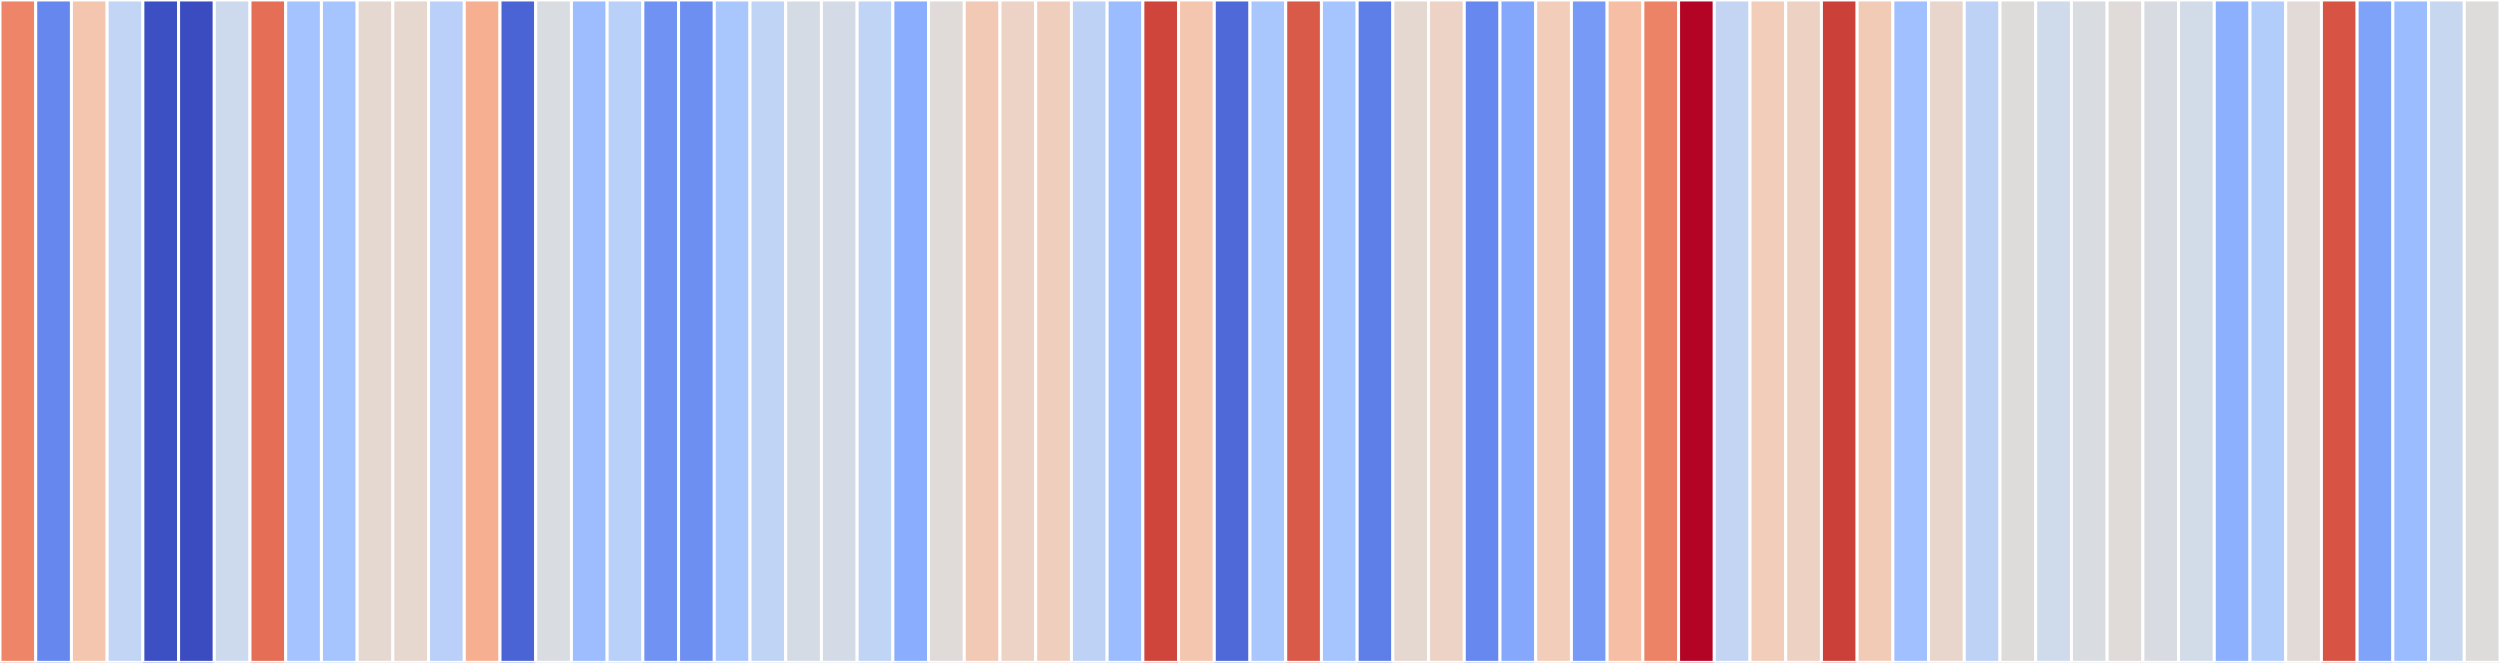
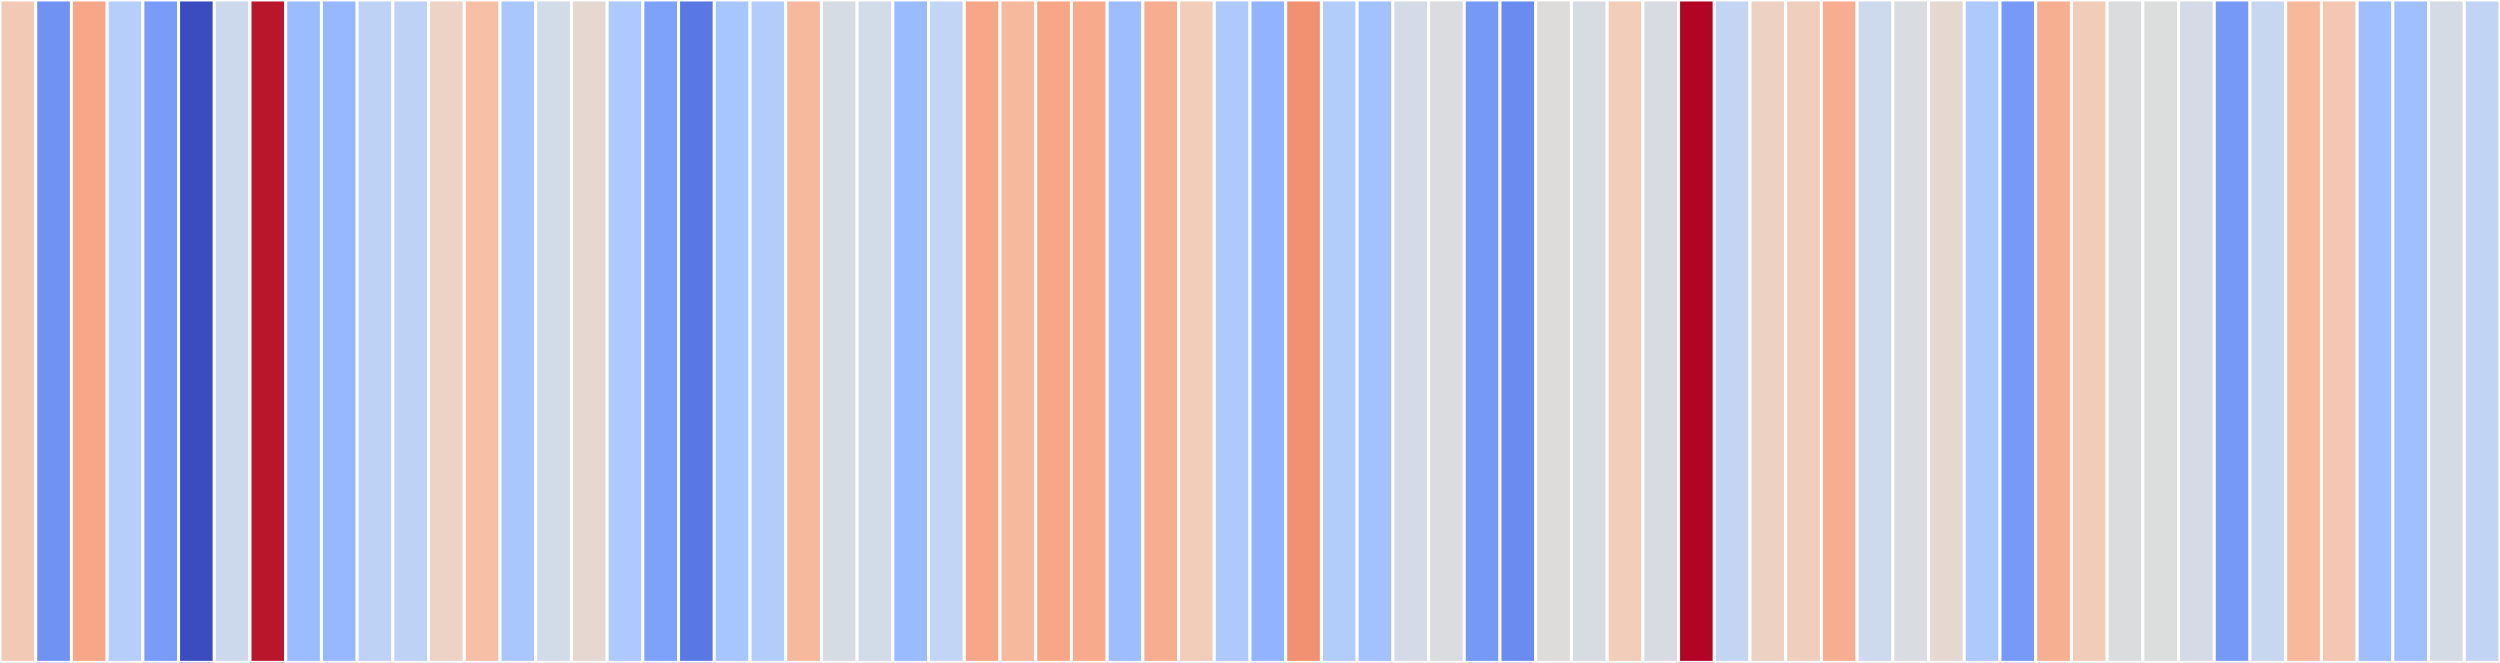
<svg xmlns="http://www.w3.org/2000/svg" width="837pt" height="221.76pt" viewBox="0 0 837 221.76" version="1.1">
  <defs>
    <style type="text/css">*{stroke-linejoin: round; stroke-linecap: butt}</style>
  </defs>
  <g id="figure_1">
    <g id="patch_1">
      <path d="M 0 221.76  L 837 221.76  L 837 0  L 0 0  z " style="fill: #ffffff" />
    </g>
    <g id="axes_1">
      <g id="QuadMesh_1">
-         <path d="M 0 -0  L 11.957 -0  L 11.957 221.76  L 0 221.76  L 0 -0  " clip-path="url(#p0e5d6ec782)" style="fill: #ee8468; stroke: #ffffff" />
-         <path d="M 11.957 -0  L 23.914 -0  L 23.914 221.76  L 11.957 221.76  L 11.957 -0  " clip-path="url(#p0e5d6ec782)" style="fill: #6687ed; stroke: #ffffff" />
-         <path d="M 23.914 -0  L 35.871 -0  L 35.871 221.76  L 23.914 221.76  L 23.914 -0  " clip-path="url(#p0e5d6ec782)" style="fill: #f4c6af; stroke: #ffffff" />
-         <path d="M 35.871 -0  L 47.829 -0  L 47.829 221.76  L 35.871 221.76  L 35.871 -0  " clip-path="url(#p0e5d6ec782)" style="fill: #c3d5f4; stroke: #ffffff" />
-         <path d="M 47.829 -0  L 59.786 -0  L 59.786 221.76  L 47.829 221.76  L 47.829 -0  " clip-path="url(#p0e5d6ec782)" style="fill: #3d50c3; stroke: #ffffff" />
-         <path d="M 59.786 -0  L 71.743 -0  L 71.743 221.76  L 59.786 221.76  L 59.786 -0  " clip-path="url(#p0e5d6ec782)" style="fill: #3b4cc0; stroke: #ffffff" />
-         <path d="M 71.743 -0  L 83.7 -0  L 83.7 221.76  L 71.743 221.76  L 71.743 -0  " clip-path="url(#p0e5d6ec782)" style="fill: #cdd9ec; stroke: #ffffff" />
-         <path d="M 83.7 -0  L 95.657 -0  L 95.657 221.76  L 83.7 221.76  L 83.7 -0  " clip-path="url(#p0e5d6ec782)" style="fill: #e46e56; stroke: #ffffff" />
-         <path d="M 95.657 -0  L 107.614 -0  L 107.614 221.76  L 95.657 221.76  L 95.657 -0  " clip-path="url(#p0e5d6ec782)" style="fill: #a5c3fe; stroke: #ffffff" />
-         <path d="M 107.614 -0  L 119.571 -0  L 119.571 221.76  L 107.614 221.76  L 107.614 -0  " clip-path="url(#p0e5d6ec782)" style="fill: #a6c4fe; stroke: #ffffff" />
-         <path d="M 119.571 -0  L 131.529 -0  L 131.529 221.76  L 119.571 221.76  L 119.571 -0  " clip-path="url(#p0e5d6ec782)" style="fill: #e5d8d1; stroke: #ffffff" />
-         <path d="M 131.529 -0  L 143.486 -0  L 143.486 221.76  L 131.529 221.76  L 131.529 -0  " clip-path="url(#p0e5d6ec782)" style="fill: #e6d7cf; stroke: #ffffff" />
-         <path d="M 143.486 -0  L 155.443 -0  L 155.443 221.76  L 143.486 221.76  L 143.486 -0  " clip-path="url(#p0e5d6ec782)" style="fill: #bad0f8; stroke: #ffffff" />
-         <path d="M 155.443 -0  L 167.4 -0  L 167.4 221.76  L 155.443 221.76  L 155.443 -0  " clip-path="url(#p0e5d6ec782)" style="fill: #f7af91; stroke: #ffffff" />
-         <path d="M 167.4 -0  L 179.357 -0  L 179.357 221.76  L 167.4 221.76  L 167.4 -0  " clip-path="url(#p0e5d6ec782)" style="fill: #4b64d5; stroke: #ffffff" />
-         <path d="M 179.357 -0  L 191.314 -0  L 191.314 221.76  L 179.357 221.76  L 179.357 -0  " clip-path="url(#p0e5d6ec782)" style="fill: #d9dce1; stroke: #ffffff" />
-         <path d="M 191.314 -0  L 203.271 -0  L 203.271 221.76  L 191.314 221.76  L 191.314 -0  " clip-path="url(#p0e5d6ec782)" style="fill: #9dbdff; stroke: #ffffff" />
-         <path d="M 203.271 -0  L 215.229 -0  L 215.229 221.76  L 203.271 221.76  L 203.271 -0  " clip-path="url(#p0e5d6ec782)" style="fill: #b9d0f9; stroke: #ffffff" />
-         <path d="M 215.229 -0  L 227.186 -0  L 227.186 221.76  L 215.229 221.76  L 215.229 -0  " clip-path="url(#p0e5d6ec782)" style="fill: #6f92f3; stroke: #ffffff" />
-         <path d="M 227.186 -0  L 239.143 -0  L 239.143 221.76  L 227.186 221.76  L 227.186 -0  " clip-path="url(#p0e5d6ec782)" style="fill: #6c8ff1; stroke: #ffffff" />
-         <path d="M 239.143 -0  L 251.1 -0  L 251.1 221.76  L 239.143 221.76  L 239.143 -0  " clip-path="url(#p0e5d6ec782)" style="fill: #aac7fd; stroke: #ffffff" />
-         <path d="M 251.1 -0  L 263.057 -0  L 263.057 221.76  L 251.1 221.76  L 251.1 -0  " clip-path="url(#p0e5d6ec782)" style="fill: #c0d4f5; stroke: #ffffff" />
-         <path d="M 263.057 -0  L 275.014 -0  L 275.014 221.76  L 263.057 221.76  L 263.057 -0  " clip-path="url(#p0e5d6ec782)" style="fill: #d5dbe5; stroke: #ffffff" />
-         <path d="M 275.014 -0  L 286.971 -0  L 286.971 221.76  L 275.014 221.76  L 275.014 -0  " clip-path="url(#p0e5d6ec782)" style="fill: #d4dbe6; stroke: #ffffff" />
-         <path d="M 286.971 -0  L 298.929 -0  L 298.929 221.76  L 286.971 221.76  L 286.971 -0  " clip-path="url(#p0e5d6ec782)" style="fill: #c0d4f5; stroke: #ffffff" />
-         <path d="M 298.929 -0  L 310.886 -0  L 310.886 221.76  L 298.929 221.76  L 298.929 -0  " clip-path="url(#p0e5d6ec782)" style="fill: #8badfd; stroke: #ffffff" />
-         <path d="M 310.886 -0  L 322.843 -0  L 322.843 221.76  L 310.886 221.76  L 310.886 -0  " clip-path="url(#p0e5d6ec782)" style="fill: #e0dbd8; stroke: #ffffff" />
-         <path d="M 322.843 -0  L 334.8 -0  L 334.8 221.76  L 322.843 221.76  L 322.843 -0  " clip-path="url(#p0e5d6ec782)" style="fill: #f2c9b4; stroke: #ffffff" />
-         <path d="M 334.8 -0  L 346.757 -0  L 346.757 221.76  L 334.8 221.76  L 334.8 -0  " clip-path="url(#p0e5d6ec782)" style="fill: #ecd3c5; stroke: #ffffff" />
-         <path d="M 346.757 -0  L 358.714 -0  L 358.714 221.76  L 346.757 221.76  L 346.757 -0  " clip-path="url(#p0e5d6ec782)" style="fill: #efcebd; stroke: #ffffff" />
-         <path d="M 358.714 -0  L 370.671 -0  L 370.671 221.76  L 358.714 221.76  L 358.714 -0  " clip-path="url(#p0e5d6ec782)" style="fill: #bed2f6; stroke: #ffffff" />
-         <path d="M 370.671 -0  L 382.629 -0  L 382.629 221.76  L 370.671 221.76  L 370.671 -0  " clip-path="url(#p0e5d6ec782)" style="fill: #9bbcff; stroke: #ffffff" />
-         <path d="M 382.629 -0  L 394.586 -0  L 394.586 221.76  L 382.629 221.76  L 382.629 -0  " clip-path="url(#p0e5d6ec782)" style="fill: #cf453c; stroke: #ffffff" />
-         <path d="M 394.586 -0  L 406.543 -0  L 406.543 221.76  L 394.586 221.76  L 394.586 -0  " clip-path="url(#p0e5d6ec782)" style="fill: #f4c6af; stroke: #ffffff" />
-         <path d="M 406.543 -0  L 418.5 -0  L 418.5 221.76  L 406.543 221.76  L 406.543 -0  " clip-path="url(#p0e5d6ec782)" style="fill: #4f69d9; stroke: #ffffff" />
-         <path d="M 418.5 -0  L 430.457 -0  L 430.457 221.76  L 418.5 221.76  L 418.5 -0  " clip-path="url(#p0e5d6ec782)" style="fill: #a9c6fd; stroke: #ffffff" />
-         <path d="M 430.457 -0  L 442.414 -0  L 442.414 221.76  L 430.457 221.76  L 430.457 -0  " clip-path="url(#p0e5d6ec782)" style="fill: #da5a49; stroke: #ffffff" />
-         <path d="M 442.414 -0  L 454.371 -0  L 454.371 221.76  L 442.414 221.76  L 442.414 -0  " clip-path="url(#p0e5d6ec782)" style="fill: #a6c4fe; stroke: #ffffff" />
-         <path d="M 454.371 -0  L 466.329 -0  L 466.329 221.76  L 454.371 221.76  L 454.371 -0  " clip-path="url(#p0e5d6ec782)" style="fill: #5f7fe8; stroke: #ffffff" />
-         <path d="M 466.329 -0  L 478.286 -0  L 478.286 221.76  L 466.329 221.76  L 466.329 -0  " clip-path="url(#p0e5d6ec782)" style="fill: #e5d8d1; stroke: #ffffff" />
-         <path d="M 478.286 -0  L 490.243 -0  L 490.243 221.76  L 478.286 221.76  L 478.286 -0  " clip-path="url(#p0e5d6ec782)" style="fill: #ecd3c5; stroke: #ffffff" />
-         <path d="M 490.243 -0  L 502.2 -0  L 502.2 221.76  L 490.243 221.76  L 490.243 -0  " clip-path="url(#p0e5d6ec782)" style="fill: #6788ee; stroke: #ffffff" />
-         <path d="M 502.2 -0  L 514.157 -0  L 514.157 221.76  L 502.2 221.76  L 502.2 -0  " clip-path="url(#p0e5d6ec782)" style="fill: #85a8fc; stroke: #ffffff" />
-         <path d="M 514.157 -0  L 526.114 -0  L 526.114 221.76  L 514.157 221.76  L 514.157 -0  " clip-path="url(#p0e5d6ec782)" style="fill: #f1cdba; stroke: #ffffff" />
-         <path d="M 526.114 -0  L 538.071 -0  L 538.071 221.76  L 526.114 221.76  L 526.114 -0  " clip-path="url(#p0e5d6ec782)" style="fill: #779af7; stroke: #ffffff" />
-         <path d="M 538.071 -0  L 550.029 -0  L 550.029 221.76  L 538.071 221.76  L 538.071 -0  " clip-path="url(#p0e5d6ec782)" style="fill: #f6bea4; stroke: #ffffff" />
-         <path d="M 550.029 -0  L 561.986 -0  L 561.986 221.76  L 550.029 221.76  L 550.029 -0  " clip-path="url(#p0e5d6ec782)" style="fill: #ed8366; stroke: #ffffff" />
-         <path d="M 561.986 -0  L 573.943 -0  L 573.943 221.76  L 561.986 221.76  L 561.986 -0  " clip-path="url(#p0e5d6ec782)" style="fill: #b40426; stroke: #ffffff" />
-         <path d="M 573.943 -0  L 585.9 -0  L 585.9 221.76  L 573.943 221.76  L 573.943 -0  " clip-path="url(#p0e5d6ec782)" style="fill: #c4d5f3; stroke: #ffffff" />
-         <path d="M 585.9 -0  L 597.857 -0  L 597.857 221.76  L 585.9 221.76  L 585.9 -0  " clip-path="url(#p0e5d6ec782)" style="fill: #f1cdba; stroke: #ffffff" />
-         <path d="M 597.857 -0  L 609.814 -0  L 609.814 221.76  L 597.857 221.76  L 597.857 -0  " clip-path="url(#p0e5d6ec782)" style="fill: #edd2c3; stroke: #ffffff" />
-         <path d="M 609.814 -0  L 621.771 -0  L 621.771 221.76  L 609.814 221.76  L 609.814 -0  " clip-path="url(#p0e5d6ec782)" style="fill: #cc403a; stroke: #ffffff" />
-         <path d="M 621.771 -0  L 633.729 -0  L 633.729 221.76  L 621.771 221.76  L 621.771 -0  " clip-path="url(#p0e5d6ec782)" style="fill: #f2cbb7; stroke: #ffffff" />
-         <path d="M 633.729 -0  L 645.686 -0  L 645.686 221.76  L 633.729 221.76  L 633.729 -0  " clip-path="url(#p0e5d6ec782)" style="fill: #a1c0ff; stroke: #ffffff" />
-         <path d="M 645.686 -0  L 657.643 -0  L 657.643 221.76  L 645.686 221.76  L 645.686 -0  " clip-path="url(#p0e5d6ec782)" style="fill: #e8d6cc; stroke: #ffffff" />
-         <path d="M 657.643 -0  L 669.6 -0  L 669.6 221.76  L 657.643 221.76  L 657.643 -0  " clip-path="url(#p0e5d6ec782)" style="fill: #bed2f6; stroke: #ffffff" />
-         <path d="M 669.6 -0  L 681.557 -0  L 681.557 221.76  L 669.6 221.76  L 669.6 -0  " clip-path="url(#p0e5d6ec782)" style="fill: #dedcdb; stroke: #ffffff" />
-         <path d="M 681.557 -0  L 693.514 -0  L 693.514 221.76  L 681.557 221.76  L 681.557 -0  " clip-path="url(#p0e5d6ec782)" style="fill: #cfdaea; stroke: #ffffff" />
-         <path d="M 693.514 -0  L 705.471 -0  L 705.471 221.76  L 693.514 221.76  L 693.514 -0  " clip-path="url(#p0e5d6ec782)" style="fill: #d9dce1; stroke: #ffffff" />
-         <path d="M 705.471 -0  L 717.429 -0  L 717.429 221.76  L 705.471 221.76  L 705.471 -0  " clip-path="url(#p0e5d6ec782)" style="fill: #e0dbd8; stroke: #ffffff" />
-         <path d="M 717.429 -0  L 729.386 -0  L 729.386 221.76  L 717.429 221.76  L 717.429 -0  " clip-path="url(#p0e5d6ec782)" style="fill: #d8dce2; stroke: #ffffff" />
-         <path d="M 729.386 -0  L 741.343 -0  L 741.343 221.76  L 729.386 221.76  L 729.386 -0  " clip-path="url(#p0e5d6ec782)" style="fill: #d2dbe8; stroke: #ffffff" />
-         <path d="M 741.343 -0  L 753.3 -0  L 753.3 221.76  L 741.343 221.76  L 741.343 -0  " clip-path="url(#p0e5d6ec782)" style="fill: #8caffe; stroke: #ffffff" />
-         <path d="M 753.3 -0  L 765.257 -0  L 765.257 221.76  L 753.3 221.76  L 753.3 -0  " clip-path="url(#p0e5d6ec782)" style="fill: #b3cdfb; stroke: #ffffff" />
-         <path d="M 765.257 -0  L 777.214 -0  L 777.214 221.76  L 765.257 221.76  L 765.257 -0  " clip-path="url(#p0e5d6ec782)" style="fill: #e1dad6; stroke: #ffffff" />
-         <path d="M 777.214 -0  L 789.171 -0  L 789.171 221.76  L 777.214 221.76  L 777.214 -0  " clip-path="url(#p0e5d6ec782)" style="fill: #d75445; stroke: #ffffff" />
-         <path d="M 789.171 -0  L 801.129 -0  L 801.129 221.76  L 789.171 221.76  L 789.171 -0  " clip-path="url(#p0e5d6ec782)" style="fill: #80a3fa; stroke: #ffffff" />
-         <path d="M 801.129 -0  L 813.086 -0  L 813.086 221.76  L 801.129 221.76  L 801.129 -0  " clip-path="url(#p0e5d6ec782)" style="fill: #9bbcff; stroke: #ffffff" />
-         <path d="M 813.086 -0  L 825.043 -0  L 825.043 221.76  L 813.086 221.76  L 813.086 -0  " clip-path="url(#p0e5d6ec782)" style="fill: #c7d7f0; stroke: #ffffff" />
-         <path d="M 825.043 -0  L 837 -0  L 837 221.76  L 825.043 221.76  L 825.043 -0  " clip-path="url(#p0e5d6ec782)" style="fill: #dedcdb; stroke: #ffffff" />
+         <path d="M 0 -0  L 11.957 -0  L 11.957 221.76  L 0 221.76  L 0 -0  " clip-path="url(#paf67d5d8d4)" style="fill: #f2c9b4; stroke: #ffffff" />
+         <path d="M 11.957 -0  L 23.914 -0  L 23.914 221.76  L 11.957 221.76  L 11.957 -0  " clip-path="url(#paf67d5d8d4)" style="fill: #6f92f3; stroke: #ffffff" />
+         <path d="M 23.914 -0  L 35.871 -0  L 35.871 221.76  L 23.914 221.76  L 23.914 -0  " clip-path="url(#paf67d5d8d4)" style="fill: #f7a688; stroke: #ffffff" />
+         <path d="M 35.871 -0  L 47.829 -0  L 47.829 221.76  L 35.871 221.76  L 35.871 -0  " clip-path="url(#paf67d5d8d4)" style="fill: #b6cefa; stroke: #ffffff" />
+         <path d="M 47.829 -0  L 59.786 -0  L 59.786 221.76  L 47.829 221.76  L 47.829 -0  " clip-path="url(#paf67d5d8d4)" style="fill: #799cf8; stroke: #ffffff" />
+         <path d="M 59.786 -0  L 71.743 -0  L 71.743 221.76  L 59.786 221.76  L 59.786 -0  " clip-path="url(#paf67d5d8d4)" style="fill: #3b4cc0; stroke: #ffffff" />
+         <path d="M 71.743 -0  L 83.7 -0  L 83.7 221.76  L 71.743 221.76  L 71.743 -0  " clip-path="url(#paf67d5d8d4)" style="fill: #ccd9ed; stroke: #ffffff" />
+         <path d="M 83.7 -0  L 95.657 -0  L 95.657 221.76  L 83.7 221.76  L 83.7 -0  " clip-path="url(#paf67d5d8d4)" style="fill: #ba162b; stroke: #ffffff" />
+         <path d="M 95.657 -0  L 107.614 -0  L 107.614 221.76  L 95.657 221.76  L 95.657 -0  " clip-path="url(#paf67d5d8d4)" style="fill: #9bbcff; stroke: #ffffff" />
+         <path d="M 107.614 -0  L 119.571 -0  L 119.571 221.76  L 107.614 221.76  L 107.614 -0  " clip-path="url(#paf67d5d8d4)" style="fill: #97b8ff; stroke: #ffffff" />
+         <path d="M 119.571 -0  L 131.529 -0  L 131.529 221.76  L 119.571 221.76  L 119.571 -0  " clip-path="url(#paf67d5d8d4)" style="fill: #bed2f6; stroke: #ffffff" />
+         <path d="M 131.529 -0  L 143.486 -0  L 143.486 221.76  L 131.529 221.76  L 131.529 -0  " clip-path="url(#paf67d5d8d4)" style="fill: #bed2f6; stroke: #ffffff" />
+         <path d="M 143.486 -0  L 155.443 -0  L 155.443 221.76  L 143.486 221.76  L 143.486 -0  " clip-path="url(#paf67d5d8d4)" style="fill: #ecd3c5; stroke: #ffffff" />
+         <path d="M 155.443 -0  L 167.4 -0  L 167.4 221.76  L 155.443 221.76  L 155.443 -0  " clip-path="url(#paf67d5d8d4)" style="fill: #f6bfa6; stroke: #ffffff" />
+         <path d="M 167.4 -0  L 179.357 -0  L 179.357 221.76  L 167.4 221.76  L 167.4 -0  " clip-path="url(#paf67d5d8d4)" style="fill: #a9c6fd; stroke: #ffffff" />
+         <path d="M 179.357 -0  L 191.314 -0  L 191.314 221.76  L 179.357 221.76  L 179.357 -0  " clip-path="url(#paf67d5d8d4)" style="fill: #d2dbe8; stroke: #ffffff" />
+         <path d="M 191.314 -0  L 203.271 -0  L 203.271 221.76  L 191.314 221.76  L 191.314 -0  " clip-path="url(#paf67d5d8d4)" style="fill: #e5d8d1; stroke: #ffffff" />
+         <path d="M 203.271 -0  L 215.229 -0  L 215.229 221.76  L 203.271 221.76  L 203.271 -0  " clip-path="url(#paf67d5d8d4)" style="fill: #adc9fd; stroke: #ffffff" />
+         <path d="M 215.229 -0  L 227.186 -0  L 227.186 221.76  L 215.229 221.76  L 215.229 -0  " clip-path="url(#paf67d5d8d4)" style="fill: #7ea1fa; stroke: #ffffff" />
+         <path d="M 227.186 -0  L 239.143 -0  L 239.143 221.76  L 227.186 221.76  L 227.186 -0  " clip-path="url(#paf67d5d8d4)" style="fill: #5a78e4; stroke: #ffffff" />
+         <path d="M 239.143 -0  L 251.1 -0  L 251.1 221.76  L 239.143 221.76  L 239.143 -0  " clip-path="url(#paf67d5d8d4)" style="fill: #a7c5fe; stroke: #ffffff" />
+         <path d="M 251.1 -0  L 263.057 -0  L 263.057 221.76  L 251.1 221.76  L 251.1 -0  " clip-path="url(#paf67d5d8d4)" style="fill: #b2ccfb; stroke: #ffffff" />
+         <path d="M 263.057 -0  L 275.014 -0  L 275.014 221.76  L 263.057 221.76  L 263.057 -0  " clip-path="url(#paf67d5d8d4)" style="fill: #f7b99e; stroke: #ffffff" />
+         <path d="M 275.014 -0  L 286.971 -0  L 286.971 221.76  L 275.014 221.76  L 275.014 -0  " clip-path="url(#paf67d5d8d4)" style="fill: #d6dce4; stroke: #ffffff" />
+         <path d="M 286.971 -0  L 298.929 -0  L 298.929 221.76  L 286.971 221.76  L 286.971 -0  " clip-path="url(#paf67d5d8d4)" style="fill: #d2dbe8; stroke: #ffffff" />
+         <path d="M 298.929 -0  L 310.886 -0  L 310.886 221.76  L 298.929 221.76  L 298.929 -0  " clip-path="url(#paf67d5d8d4)" style="fill: #9abbff; stroke: #ffffff" />
+         <path d="M 310.886 -0  L 322.843 -0  L 322.843 221.76  L 310.886 221.76  L 310.886 -0  " clip-path="url(#paf67d5d8d4)" style="fill: #c3d5f4; stroke: #ffffff" />
+         <path d="M 322.843 -0  L 334.8 -0  L 334.8 221.76  L 322.843 221.76  L 322.843 -0  " clip-path="url(#paf67d5d8d4)" style="fill: #f7a688; stroke: #ffffff" />
+         <path d="M 334.8 -0  L 346.757 -0  L 346.757 221.76  L 334.8 221.76  L 334.8 -0  " clip-path="url(#paf67d5d8d4)" style="fill: #f7b99e; stroke: #ffffff" />
+         <path d="M 346.757 -0  L 358.714 -0  L 358.714 221.76  L 346.757 221.76  L 346.757 -0  " clip-path="url(#paf67d5d8d4)" style="fill: #f7a688; stroke: #ffffff" />
+         <path d="M 358.714 -0  L 370.671 -0  L 370.671 221.76  L 358.714 221.76  L 358.714 -0  " clip-path="url(#paf67d5d8d4)" style="fill: #f7aa8c; stroke: #ffffff" />
+         <path d="M 370.671 -0  L 382.629 -0  L 382.629 221.76  L 370.671 221.76  L 370.671 -0  " clip-path="url(#paf67d5d8d4)" style="fill: #9dbdff; stroke: #ffffff" />
+         <path d="M 382.629 -0  L 394.586 -0  L 394.586 221.76  L 382.629 221.76  L 382.629 -0  " clip-path="url(#paf67d5d8d4)" style="fill: #f7ad90; stroke: #ffffff" />
+         <path d="M 394.586 -0  L 406.543 -0  L 406.543 221.76  L 394.586 221.76  L 394.586 -0  " clip-path="url(#paf67d5d8d4)" style="fill: #f1cdba; stroke: #ffffff" />
+         <path d="M 406.543 -0  L 418.5 -0  L 418.5 221.76  L 406.543 221.76  L 406.543 -0  " clip-path="url(#paf67d5d8d4)" style="fill: #aec9fc; stroke: #ffffff" />
+         <path d="M 418.5 -0  L 430.457 -0  L 430.457 221.76  L 418.5 221.76  L 418.5 -0  " clip-path="url(#paf67d5d8d4)" style="fill: #92b4fe; stroke: #ffffff" />
+         <path d="M 430.457 -0  L 442.414 -0  L 442.414 221.76  L 430.457 221.76  L 430.457 -0  " clip-path="url(#paf67d5d8d4)" style="fill: #f29072; stroke: #ffffff" />
+         <path d="M 442.414 -0  L 454.371 -0  L 454.371 221.76  L 442.414 221.76  L 442.414 -0  " clip-path="url(#paf67d5d8d4)" style="fill: #b3cdfb; stroke: #ffffff" />
+         <path d="M 454.371 -0  L 466.329 -0  L 466.329 221.76  L 454.371 221.76  L 454.371 -0  " clip-path="url(#paf67d5d8d4)" style="fill: #a2c1ff; stroke: #ffffff" />
+         <path d="M 466.329 -0  L 478.286 -0  L 478.286 221.76  L 466.329 221.76  L 466.329 -0  " clip-path="url(#paf67d5d8d4)" style="fill: #d4dbe6; stroke: #ffffff" />
+         <path d="M 478.286 -0  L 490.243 -0  L 490.243 221.76  L 478.286 221.76  L 478.286 -0  " clip-path="url(#paf67d5d8d4)" style="fill: #dadce0; stroke: #ffffff" />
+         <path d="M 490.243 -0  L 502.2 -0  L 502.2 221.76  L 490.243 221.76  L 490.243 -0  " clip-path="url(#paf67d5d8d4)" style="fill: #7699f6; stroke: #ffffff" />
+         <path d="M 502.2 -0  L 514.157 -0  L 514.157 221.76  L 502.2 221.76  L 502.2 -0  " clip-path="url(#paf67d5d8d4)" style="fill: #6a8bef; stroke: #ffffff" />
+         <path d="M 514.157 -0  L 526.114 -0  L 526.114 221.76  L 514.157 221.76  L 514.157 -0  " clip-path="url(#paf67d5d8d4)" style="fill: #dedcdb; stroke: #ffffff" />
+         <path d="M 526.114 -0  L 538.071 -0  L 538.071 221.76  L 526.114 221.76  L 526.114 -0  " clip-path="url(#paf67d5d8d4)" style="fill: #d7dce3; stroke: #ffffff" />
+         <path d="M 538.071 -0  L 550.029 -0  L 550.029 221.76  L 538.071 221.76  L 538.071 -0  " clip-path="url(#paf67d5d8d4)" style="fill: #f1cdba; stroke: #ffffff" />
+         <path d="M 550.029 -0  L 561.986 -0  L 561.986 221.76  L 550.029 221.76  L 550.029 -0  " clip-path="url(#paf67d5d8d4)" style="fill: #d8dce2; stroke: #ffffff" />
+         <path d="M 561.986 -0  L 573.943 -0  L 573.943 221.76  L 561.986 221.76  L 561.986 -0  " clip-path="url(#paf67d5d8d4)" style="fill: #b40426; stroke: #ffffff" />
+         <path d="M 573.943 -0  L 585.9 -0  L 585.9 221.76  L 573.943 221.76  L 573.943 -0  " clip-path="url(#paf67d5d8d4)" style="fill: #c4d5f3; stroke: #ffffff" />
+         <path d="M 585.9 -0  L 597.857 -0  L 597.857 221.76  L 585.9 221.76  L 585.9 -0  " clip-path="url(#paf67d5d8d4)" style="fill: #edd2c3; stroke: #ffffff" />
+         <path d="M 597.857 -0  L 609.814 -0  L 609.814 221.76  L 597.857 221.76  L 597.857 -0  " clip-path="url(#paf67d5d8d4)" style="fill: #efcebd; stroke: #ffffff" />
+         <path d="M 609.814 -0  L 621.771 -0  L 621.771 221.76  L 609.814 221.76  L 609.814 -0  " clip-path="url(#paf67d5d8d4)" style="fill: #f7ad90; stroke: #ffffff" />
+         <path d="M 621.771 -0  L 633.729 -0  L 633.729 221.76  L 621.771 221.76  L 621.771 -0  " clip-path="url(#paf67d5d8d4)" style="fill: #cdd9ec; stroke: #ffffff" />
+         <path d="M 633.729 -0  L 645.686 -0  L 645.686 221.76  L 633.729 221.76  L 633.729 -0  " clip-path="url(#paf67d5d8d4)" style="fill: #d9dce1; stroke: #ffffff" />
+         <path d="M 645.686 -0  L 657.643 -0  L 657.643 221.76  L 645.686 221.76  L 645.686 -0  " clip-path="url(#paf67d5d8d4)" style="fill: #e5d8d1; stroke: #ffffff" />
+         <path d="M 657.643 -0  L 669.6 -0  L 669.6 221.76  L 657.643 221.76  L 657.643 -0  " clip-path="url(#paf67d5d8d4)" style="fill: #aec9fc; stroke: #ffffff" />
+         <path d="M 669.6 -0  L 681.557 -0  L 681.557 221.76  L 669.6 221.76  L 669.6 -0  " clip-path="url(#paf67d5d8d4)" style="fill: #779af7; stroke: #ffffff" />
+         <path d="M 681.557 -0  L 693.514 -0  L 693.514 221.76  L 681.557 221.76  L 681.557 -0  " clip-path="url(#paf67d5d8d4)" style="fill: #f7af91; stroke: #ffffff" />
+         <path d="M 693.514 -0  L 705.471 -0  L 705.471 221.76  L 693.514 221.76  L 693.514 -0  " clip-path="url(#paf67d5d8d4)" style="fill: #f1ccb8; stroke: #ffffff" />
+         <path d="M 705.471 -0  L 717.429 -0  L 717.429 221.76  L 705.471 221.76  L 705.471 -0  " clip-path="url(#paf67d5d8d4)" style="fill: #dbdcde; stroke: #ffffff" />
+         <path d="M 717.429 -0  L 729.386 -0  L 729.386 221.76  L 717.429 221.76  L 717.429 -0  " clip-path="url(#paf67d5d8d4)" style="fill: #dcdddd; stroke: #ffffff" />
+         <path d="M 729.386 -0  L 741.343 -0  L 741.343 221.76  L 729.386 221.76  L 729.386 -0  " clip-path="url(#paf67d5d8d4)" style="fill: #d4dbe6; stroke: #ffffff" />
+         <path d="M 741.343 -0  L 753.3 -0  L 753.3 221.76  L 741.343 221.76  L 741.343 -0  " clip-path="url(#paf67d5d8d4)" style="fill: #7699f6; stroke: #ffffff" />
+         <path d="M 753.3 -0  L 765.257 -0  L 765.257 221.76  L 753.3 221.76  L 753.3 -0  " clip-path="url(#paf67d5d8d4)" style="fill: #c7d7f0; stroke: #ffffff" />
+         <path d="M 765.257 -0  L 777.214 -0  L 777.214 221.76  L 765.257 221.76  L 765.257 -0  " clip-path="url(#paf67d5d8d4)" style="fill: #f7b89c; stroke: #ffffff" />
+         <path d="M 777.214 -0  L 789.171 -0  L 789.171 221.76  L 777.214 221.76  L 777.214 -0  " clip-path="url(#paf67d5d8d4)" style="fill: #f3c7b1; stroke: #ffffff" />
+         <path d="M 789.171 -0  L 801.129 -0  L 801.129 221.76  L 789.171 221.76  L 789.171 -0  " clip-path="url(#paf67d5d8d4)" style="fill: #9ebeff; stroke: #ffffff" />
+         <path d="M 801.129 -0  L 813.086 -0  L 813.086 221.76  L 801.129 221.76  L 801.129 -0  " clip-path="url(#paf67d5d8d4)" style="fill: #9fbfff; stroke: #ffffff" />
+         <path d="M 813.086 -0  L 825.043 -0  L 825.043 221.76  L 813.086 221.76  L 813.086 -0  " clip-path="url(#paf67d5d8d4)" style="fill: #d5dbe5; stroke: #ffffff" />
+         <path d="M 825.043 -0  L 837 -0  L 837 221.76  L 825.043 221.76  L 825.043 -0  " clip-path="url(#paf67d5d8d4)" style="fill: #c1d4f4; stroke: #ffffff" />
      </g>
    </g>
  </g>
  <defs>
-     <clipPath id="p0e5d6ec782">
+     <clipPath id="paf67d5d8d4">
      <rect x="0" y="-0" width="837" height="221.76" />
    </clipPath>
  </defs>
</svg>
